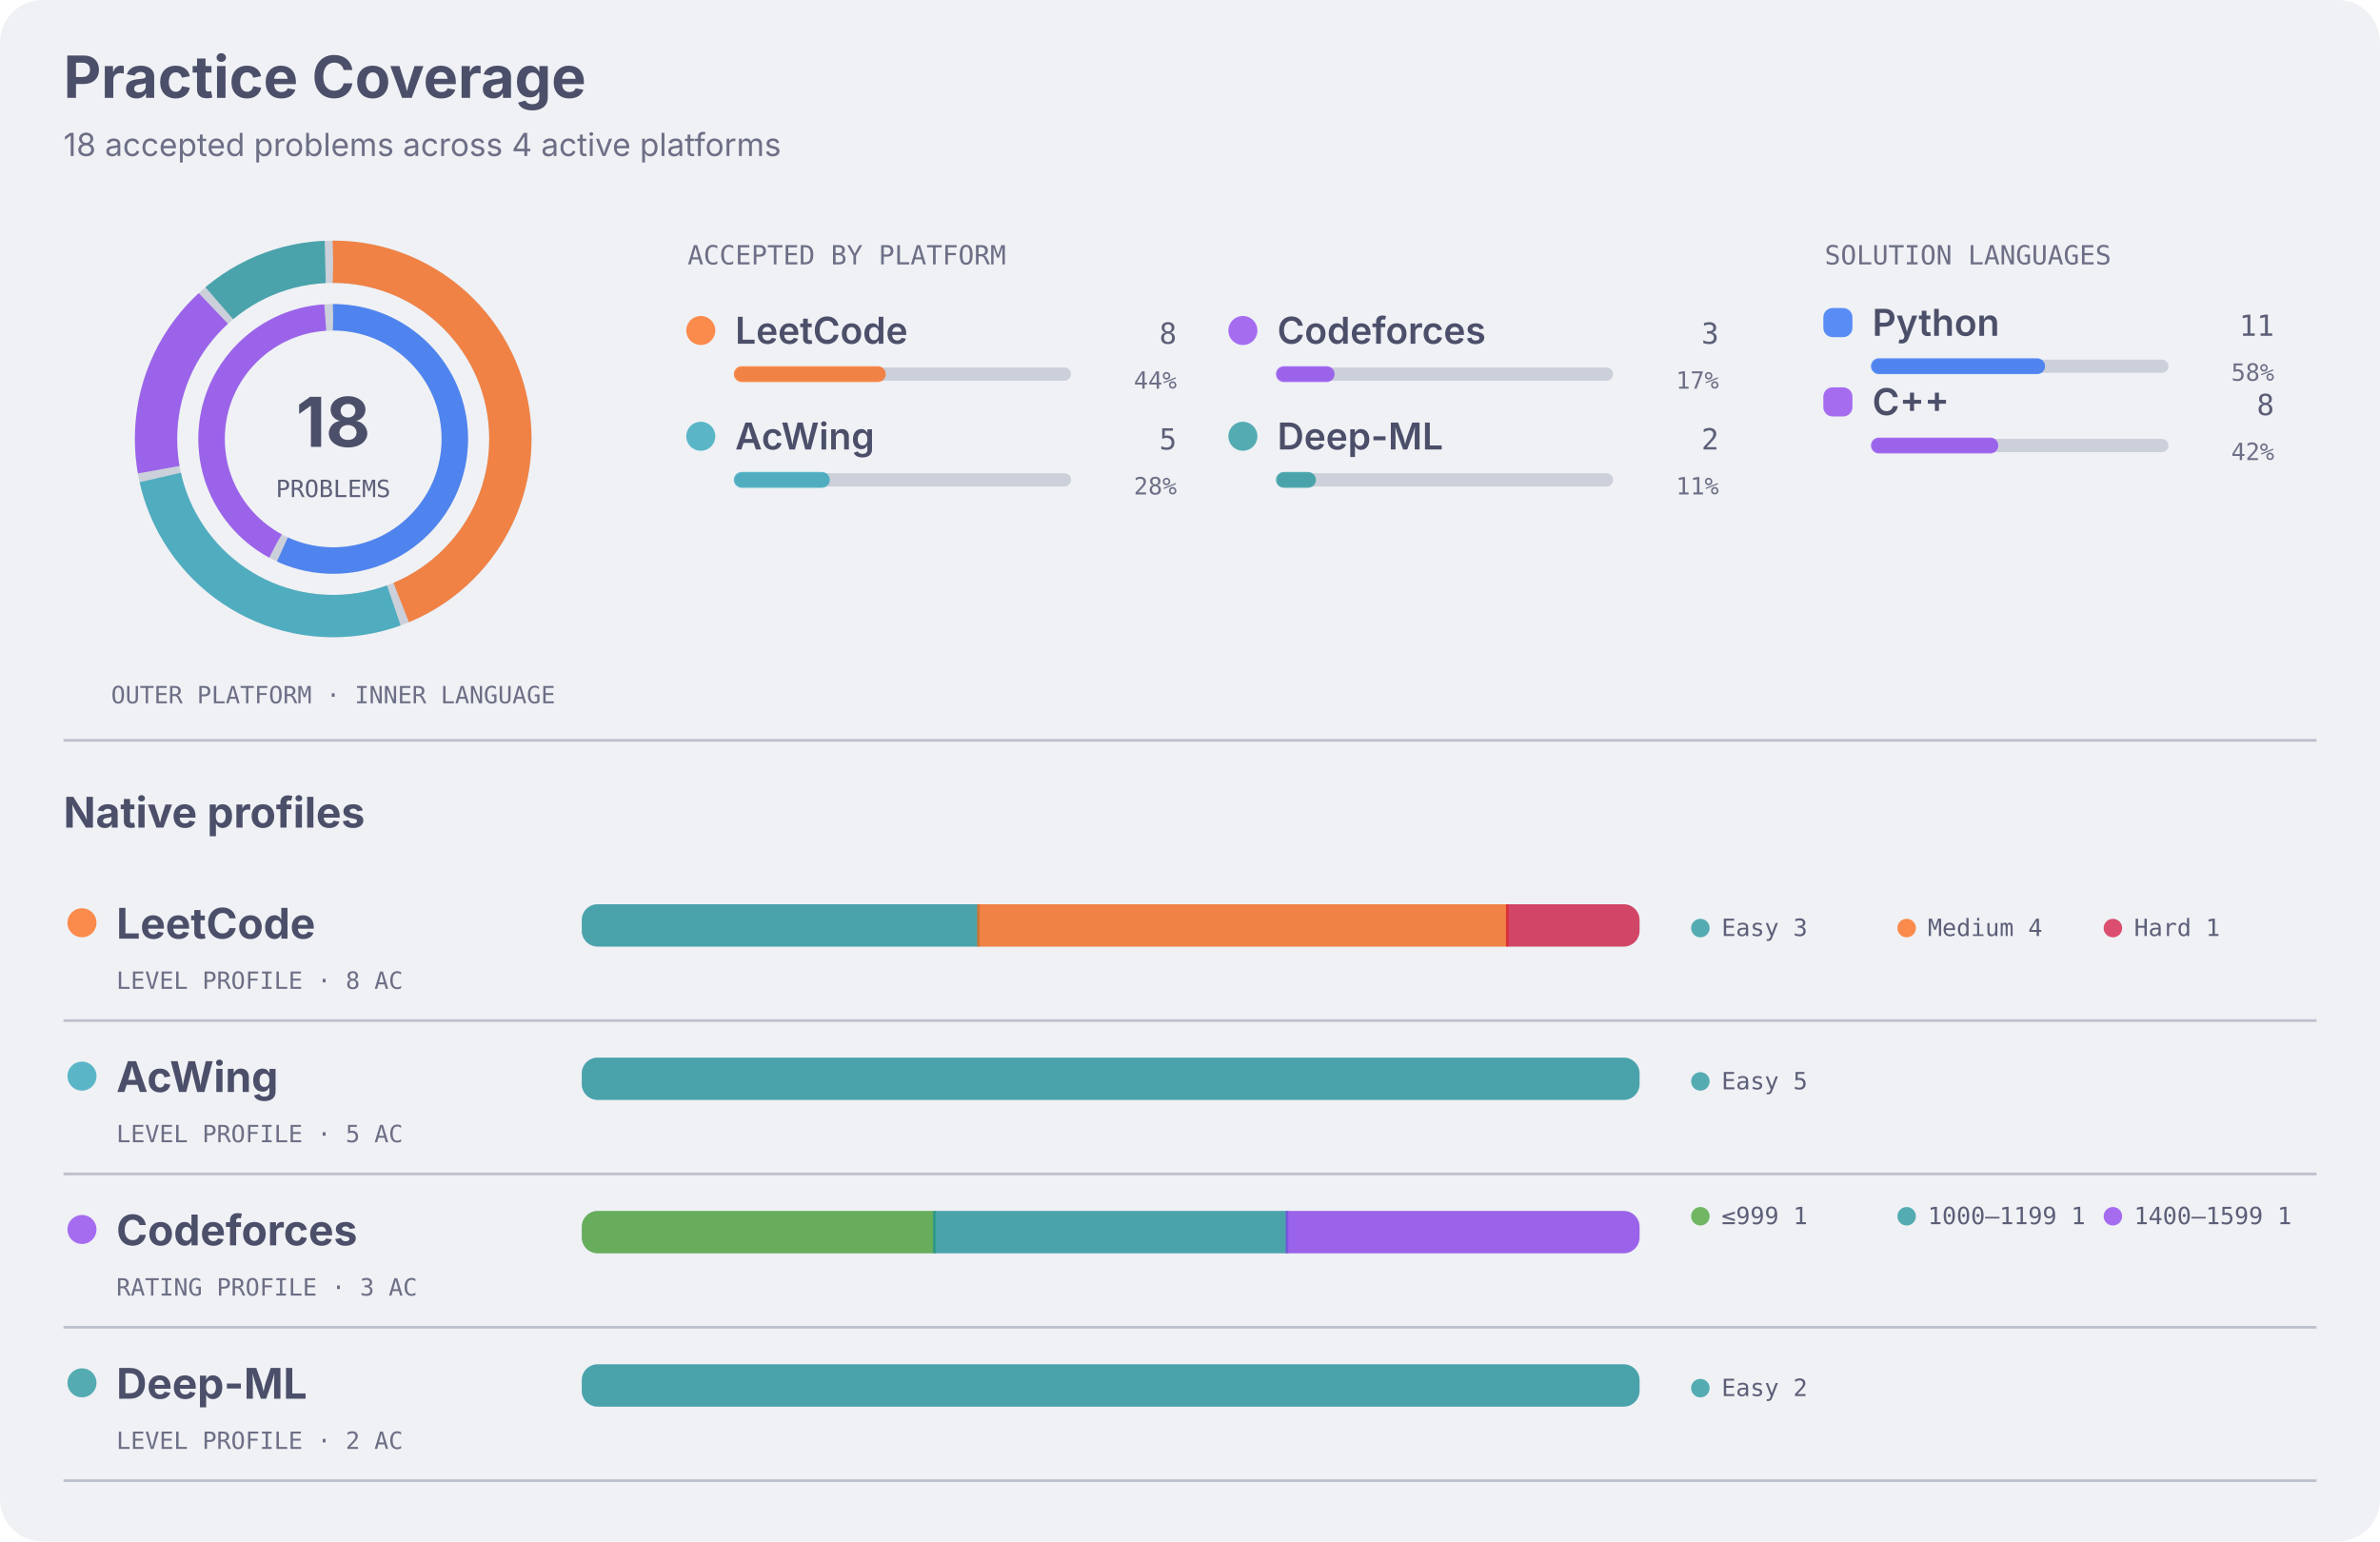
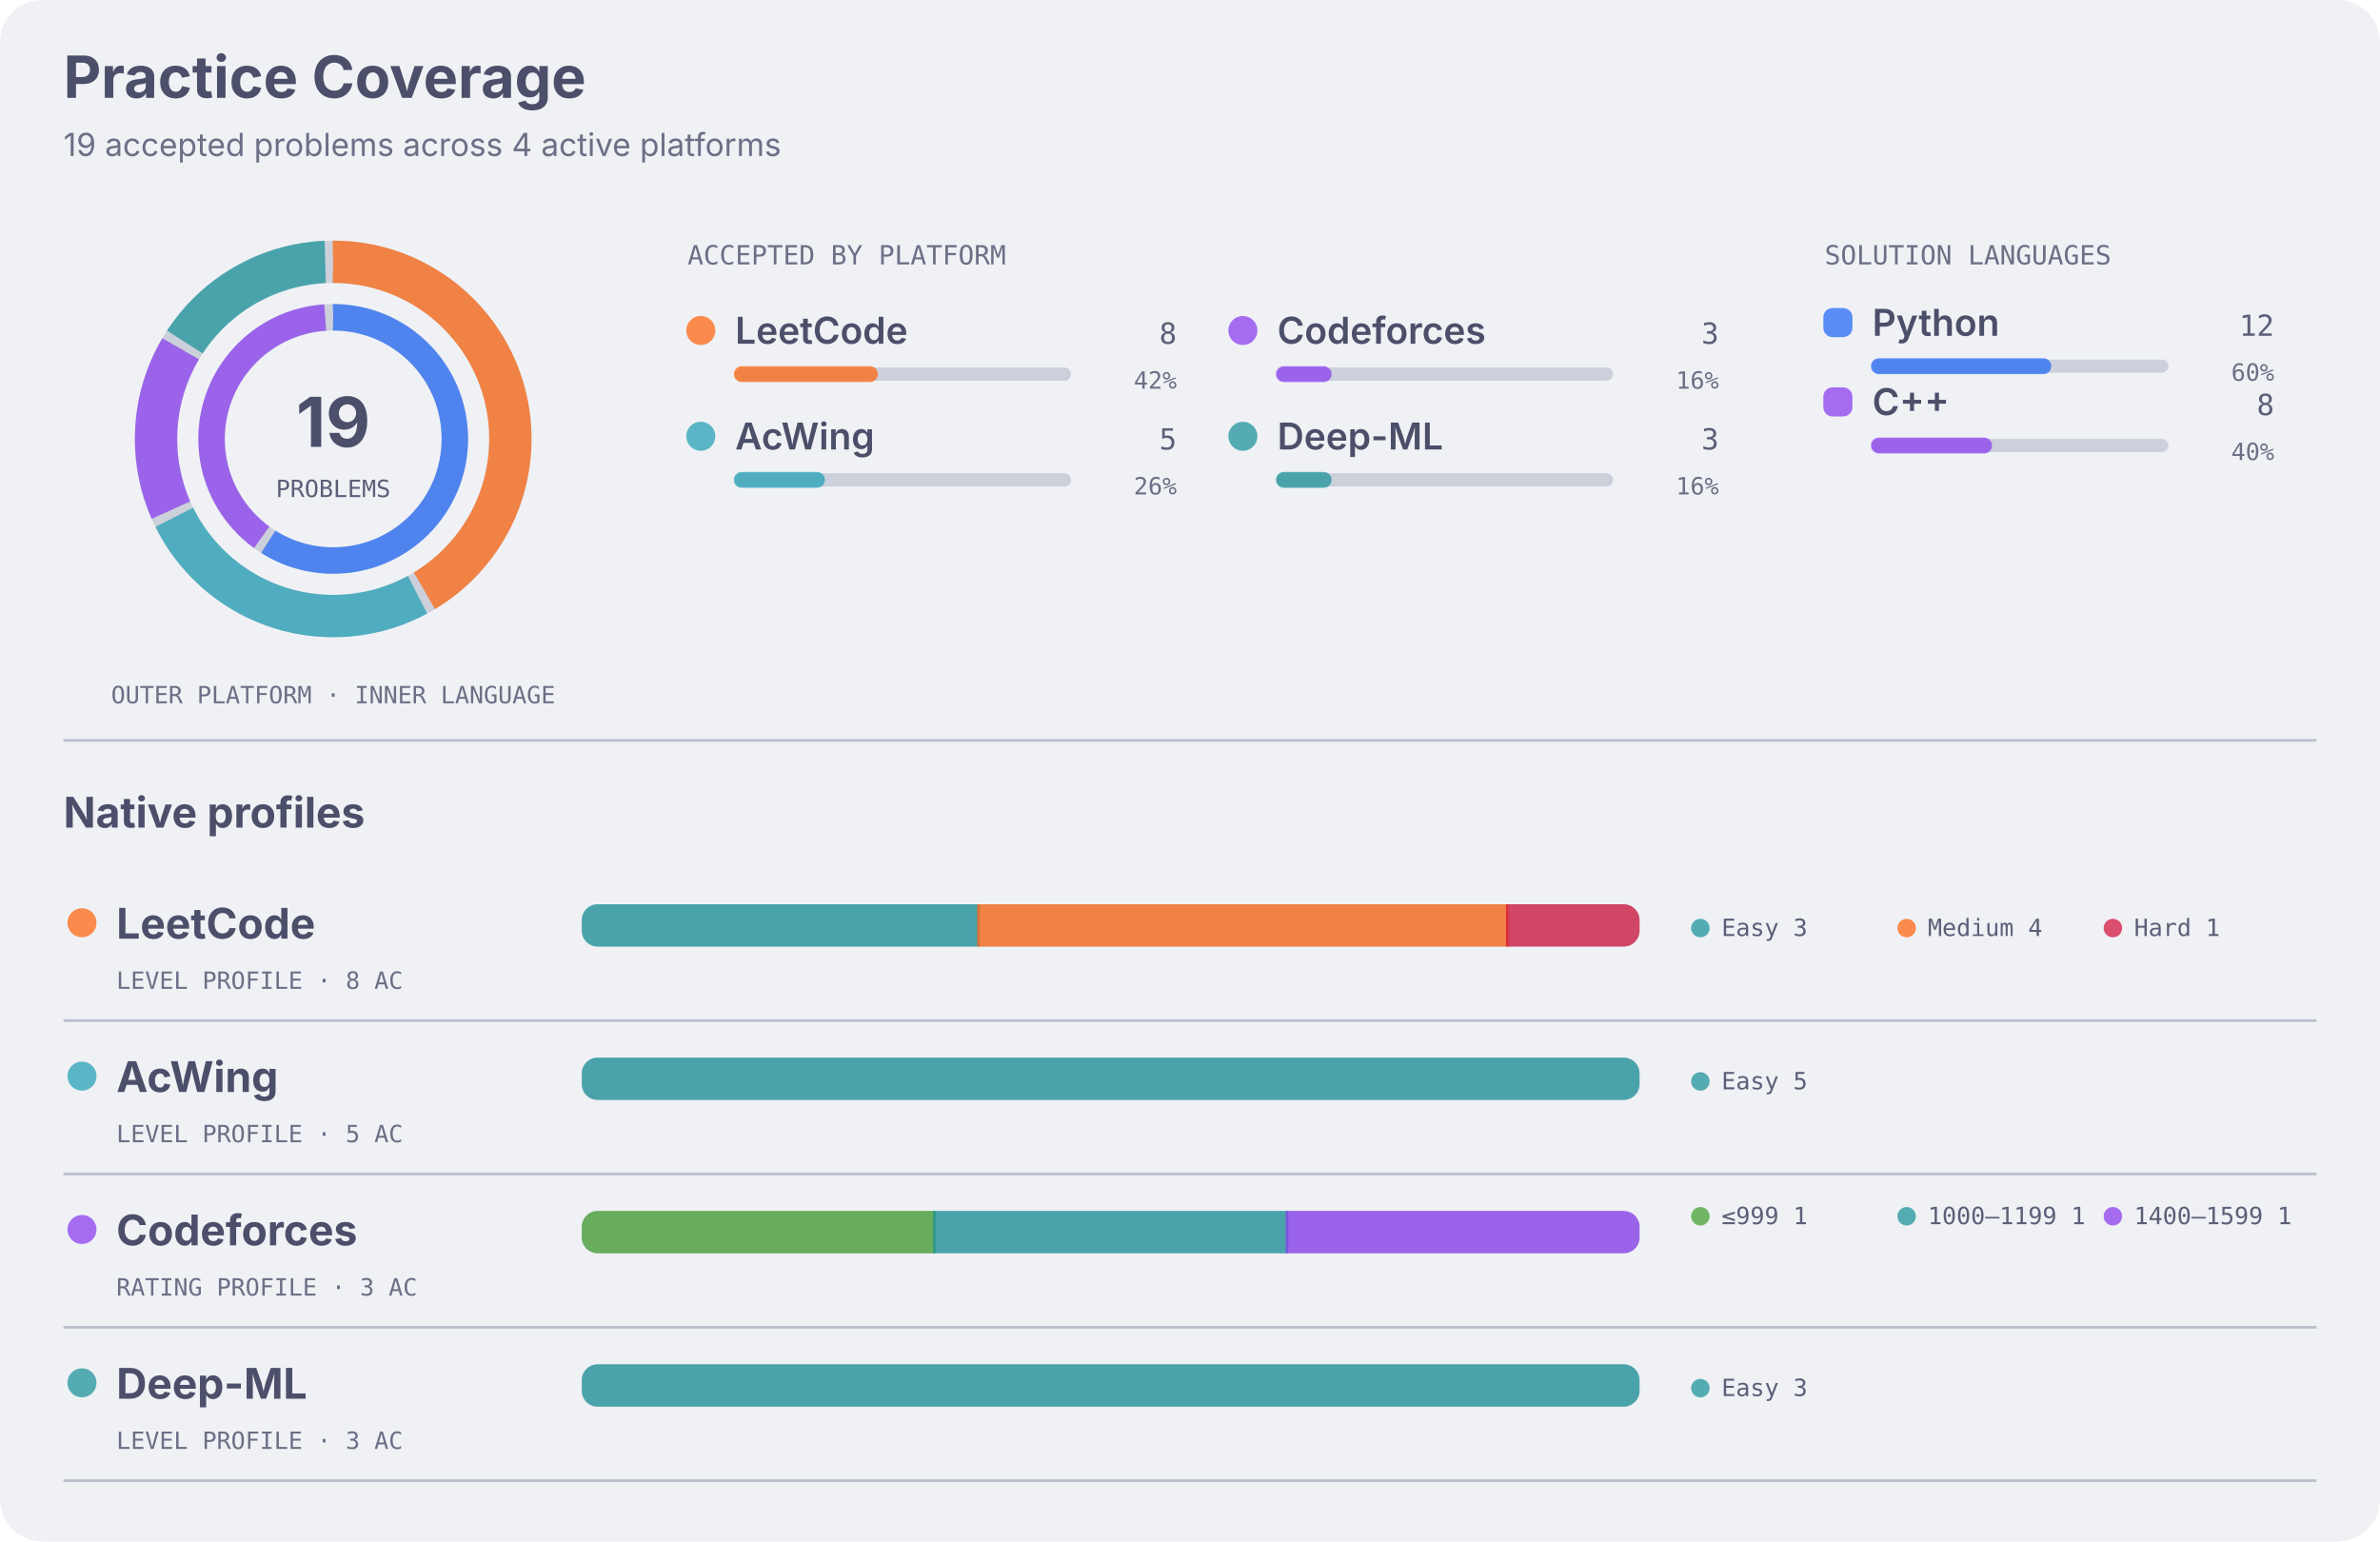
<svg xmlns="http://www.w3.org/2000/svg" width="900" height="583" viewBox="0 0 900 583" role="img" aria-labelledby="coverage-title coverage-desc">
  <style>
    .coverage-background { fill: #eff1f5; }
    .coverage-primary { fill: #4c4f69; }
    .coverage-secondary { fill: #5c5f77; }
    .coverage-muted { fill: #6c6f85; }
    .coverage-track { fill: #ccd0da; }
    .coverage-track-stroke { stroke: #ccd0da; }
    .coverage-divider { stroke: #bcc0cc; }
    .coverage-yellow { fill: #df8e1d; stroke: #df8e1d; }
    .coverage-blue { fill: #1e66f5; stroke: #1e66f5; }
    .coverage-sapphire { fill: #209fb5; stroke: #209fb5; }
    .coverage-mauve { fill: #8839ef; stroke: #8839ef; }
    .coverage-green { fill: #40a02b; stroke: #40a02b; }
    .coverage-peach { fill: #fe640b; stroke: #fe640b; }
    .coverage-red { fill: #d20f39; stroke: #d20f39; }
    .coverage-teal { fill: #179299; stroke: #179299; }
    .coverage-overlay { fill: #7c7f93; stroke: #7c7f93; }
    .coverage-accent { opacity: 0.72; }
    .coverage-empty { opacity: 0.32; }
    @media (prefers-color-scheme: dark) {
      .coverage-background { fill: #1e1e2e; }
      .coverage-primary { fill: #cdd6f4; }
      .coverage-secondary { fill: #bac2de; }
      .coverage-muted { fill: #a6adc8; }
      .coverage-track { fill: #313244; }
      .coverage-track-stroke { stroke: #313244; }
      .coverage-divider { stroke: #45475a; }
      .coverage-yellow { fill: #f9e2af; stroke: #f9e2af; }
      .coverage-blue { fill: #89b4fa; stroke: #89b4fa; }
      .coverage-sapphire { fill: #74c7ec; stroke: #74c7ec; }
      .coverage-mauve { fill: #cba6f7; stroke: #cba6f7; }
      .coverage-green { fill: #a6e3a1; stroke: #a6e3a1; }
      .coverage-peach { fill: #fab387; stroke: #fab387; }
      .coverage-red { fill: #f38ba8; stroke: #f38ba8; }
      .coverage-teal { fill: #94e2d5; stroke: #94e2d5; }
      .coverage-overlay { fill: #9399b2; stroke: #9399b2; }
      .coverage-accent { opacity: 1; }
      .coverage-empty { opacity: 0.45; }
    }
  </style>
  <rect class="coverage-background" width="900" height="583" rx="16" />
  <text class="coverage-primary" x="24" y="37" font-family="-apple-system,BlinkMacSystemFont,Segoe UI,sans-serif" font-size="22" font-weight="700">Practice Coverage</text>
-   <text class="coverage-muted" x="24" y="59" font-family="-apple-system,BlinkMacSystemFont,Segoe UI,sans-serif" font-size="12">18 accepted problems across 4 active platforms</text>
+   <text class="coverage-muted" x="24" y="59" font-family="-apple-system,BlinkMacSystemFont,Segoe UI,sans-serif" font-size="12">19 accepted problems across 4 active platforms</text>
  <circle class="coverage-track-stroke" cx="126" cy="166" r="67" fill="none" stroke-width="16" />
-   <circle class="coverage-accent coverage-peach" cx="126" cy="166" r="67" style="fill:none" stroke-width="16" stroke-dasharray="184.10 236.87" stroke-dashoffset="-0.00" transform="rotate(-90 126 166)" data-ring="platform" data-segment="LeetCode" data-count="8">
+   <circle class="coverage-accent coverage-peach" cx="126" cy="166" r="67" style="fill:none" stroke-width="16" stroke-dasharray="174.25 246.72" stroke-dashoffset="-0.00" transform="rotate(-90 126 166)" data-ring="platform" data-segment="LeetCode" data-count="8">
    </circle>
-   <circle class="coverage-accent coverage-sapphire" cx="126" cy="166" r="67" style="fill:none" stroke-width="16" stroke-dasharray="113.94 307.04" stroke-dashoffset="-187.10" transform="rotate(-90 126 166)" data-ring="platform" data-segment="AcWing" data-count="5">
+   <circle class="coverage-accent coverage-sapphire" cx="126" cy="166" r="67" style="fill:none" stroke-width="16" stroke-dasharray="107.78 313.19" stroke-dashoffset="-177.25" transform="rotate(-90 126 166)" data-ring="platform" data-segment="AcWing" data-count="5">
    </circle>
-   <circle class="coverage-accent coverage-mauve" cx="126" cy="166" r="67" style="fill:none" stroke-width="16" stroke-dasharray="67.16 353.81" stroke-dashoffset="-304.04" transform="rotate(-90 126 166)" data-ring="platform" data-segment="Codeforces" data-count="3">
+   <circle class="coverage-accent coverage-mauve" cx="126" cy="166" r="67" style="fill:none" stroke-width="16" stroke-dasharray="63.47 357.50" stroke-dashoffset="-288.03" transform="rotate(-90 126 166)" data-ring="platform" data-segment="Codeforces" data-count="3">
    </circle>
-   <circle class="coverage-accent coverage-teal" cx="126" cy="166" r="67" style="fill:none" stroke-width="16" stroke-dasharray="43.77 377.20" stroke-dashoffset="-374.20" transform="rotate(-90 126 166)" data-ring="platform" data-segment="Deep-ML" data-count="2">
+   <circle class="coverage-accent coverage-teal" cx="126" cy="166" r="67" style="fill:none" stroke-width="16" stroke-dasharray="63.47 357.50" stroke-dashoffset="-354.50" transform="rotate(-90 126 166)" data-ring="platform" data-segment="Deep-ML" data-count="3">
    </circle>
  <circle class="coverage-track-stroke" cx="126" cy="166" r="46" fill="none" stroke-width="10" />
-   <circle class="coverage-accent coverage-blue" cx="126" cy="166" r="46" style="fill:none" stroke-width="10" stroke-dasharray="164.33 124.70" stroke-dashoffset="-0.00" transform="rotate(-90 126 166)" data-ring="language" data-segment="Python" data-count="11">
+   <circle class="coverage-accent coverage-blue" cx="126" cy="166" r="46" style="fill:none" stroke-width="10" stroke-dasharray="170.42 118.61" stroke-dashoffset="-0.00" transform="rotate(-90 126 166)" data-ring="language" data-segment="Python" data-count="12">
    </circle>
-   <circle class="coverage-accent coverage-mauve" cx="126" cy="166" r="46" style="fill:none" stroke-width="10" stroke-dasharray="118.70 170.33" stroke-dashoffset="-167.33" transform="rotate(-90 126 166)" data-ring="language" data-segment="C++" data-count="8">
+   <circle class="coverage-accent coverage-mauve" cx="126" cy="166" r="46" style="fill:none" stroke-width="10" stroke-dasharray="112.61 176.42" stroke-dashoffset="-173.42" transform="rotate(-90 126 166)" data-ring="language" data-segment="C++" data-count="8">
    </circle>
-   <text class="coverage-primary" x="126" y="169" text-anchor="middle" font-family="-apple-system,BlinkMacSystemFont,Segoe UI,sans-serif" font-size="26" font-weight="700">18</text>
+   <text class="coverage-primary" x="126" y="169" text-anchor="middle" font-family="-apple-system,BlinkMacSystemFont,Segoe UI,sans-serif" font-size="26" font-weight="700">19</text>
  <text class="coverage-secondary" x="126" y="188" text-anchor="middle" font-family="ui-monospace,SFMono-Regular,Menlo,monospace" font-size="9">PROBLEMS</text>
  <text class="coverage-muted" x="126" y="266" text-anchor="middle" font-family="ui-monospace,SFMono-Regular,Menlo,monospace" font-size="9">OUTER PLATFORM · INNER LANGUAGE</text>
  <text class="coverage-muted" x="260" y="100" font-family="ui-monospace,SFMono-Regular,Menlo,monospace" font-size="10">ACCEPTED BY PLATFORM</text>
  <text class="coverage-muted" x="690" y="100" font-family="ui-monospace,SFMono-Regular,Menlo,monospace" font-size="10">SOLUTION LANGUAGES</text>
  <circle class="coverage-accent coverage-peach" cx="265" cy="125" r="5" />
  <text class="coverage-primary" x="278" y="130" font-family="-apple-system,BlinkMacSystemFont,Segoe UI,sans-serif" font-size="14" font-weight="600">LeetCode</text>
  <text class="coverage-secondary" x="445" y="130" text-anchor="end" font-family="ui-monospace,SFMono-Regular,Menlo,monospace" font-size="11">8</text>
  <rect class="coverage-track" x="278" y="139" width="127" height="5" rx="2.5" />
-   <rect class="coverage-accent coverage-peach" x="278" y="139" width="56.44" height="5" rx="2.5" data-share="44.4" data-count="8">
+   <rect class="coverage-accent coverage-peach" x="278" y="139" width="53.47" height="5" rx="2.5" data-share="42.1" data-count="8">
    </rect>
-   <text class="coverage-muted" x="445" y="147" text-anchor="end" font-family="ui-monospace,SFMono-Regular,Menlo,monospace" font-size="9">44%</text>
+   <text class="coverage-muted" x="445" y="147" text-anchor="end" font-family="ui-monospace,SFMono-Regular,Menlo,monospace" font-size="9">42%</text>
  <circle class="coverage-accent coverage-sapphire" cx="265" cy="165" r="5" />
  <text class="coverage-primary" x="278" y="170" font-family="-apple-system,BlinkMacSystemFont,Segoe UI,sans-serif" font-size="14" font-weight="600">AcWing</text>
  <text class="coverage-secondary" x="445" y="170" text-anchor="end" font-family="ui-monospace,SFMono-Regular,Menlo,monospace" font-size="11">5</text>
  <rect class="coverage-track" x="278" y="179" width="127" height="5" rx="2.5" />
-   <rect class="coverage-accent coverage-sapphire" x="278" y="179" width="35.28" height="5" rx="2.5" data-share="27.8" data-count="5">
+   <rect class="coverage-accent coverage-sapphire" x="278" y="179" width="33.42" height="5" rx="2.5" data-share="26.3" data-count="5">
    </rect>
-   <text class="coverage-muted" x="445" y="187" text-anchor="end" font-family="ui-monospace,SFMono-Regular,Menlo,monospace" font-size="9">28%</text>
+   <text class="coverage-muted" x="445" y="187" text-anchor="end" font-family="ui-monospace,SFMono-Regular,Menlo,monospace" font-size="9">26%</text>
  <circle class="coverage-accent coverage-mauve" cx="470" cy="125" r="5" />
  <text class="coverage-primary" x="483" y="130" font-family="-apple-system,BlinkMacSystemFont,Segoe UI,sans-serif" font-size="14" font-weight="600">Codeforces</text>
  <text class="coverage-secondary" x="650" y="130" text-anchor="end" font-family="ui-monospace,SFMono-Regular,Menlo,monospace" font-size="11">3</text>
  <rect class="coverage-track" x="483" y="139" width="127" height="5" rx="2.5" />
-   <rect class="coverage-accent coverage-mauve" x="483" y="139" width="21.17" height="5" rx="2.5" data-share="16.7" data-count="3">
+   <rect class="coverage-accent coverage-mauve" x="483" y="139" width="20.05" height="5" rx="2.5" data-share="15.8" data-count="3">
    </rect>
-   <text class="coverage-muted" x="650" y="147" text-anchor="end" font-family="ui-monospace,SFMono-Regular,Menlo,monospace" font-size="9">17%</text>
+   <text class="coverage-muted" x="650" y="147" text-anchor="end" font-family="ui-monospace,SFMono-Regular,Menlo,monospace" font-size="9">16%</text>
  <circle class="coverage-accent coverage-teal" cx="470" cy="165" r="5" />
  <text class="coverage-primary" x="483" y="170" font-family="-apple-system,BlinkMacSystemFont,Segoe UI,sans-serif" font-size="14" font-weight="600">Deep-ML</text>
-   <text class="coverage-secondary" x="650" y="170" text-anchor="end" font-family="ui-monospace,SFMono-Regular,Menlo,monospace" font-size="11">2</text>
+   <text class="coverage-secondary" x="650" y="170" text-anchor="end" font-family="ui-monospace,SFMono-Regular,Menlo,monospace" font-size="11">3</text>
  <rect class="coverage-track" x="483" y="179" width="127" height="5" rx="2.5" />
-   <rect class="coverage-accent coverage-teal" x="483" y="179" width="14.11" height="5" rx="2.5" data-share="11.1" data-count="2">
+   <rect class="coverage-accent coverage-teal" x="483" y="179" width="20.05" height="5" rx="2.5" data-share="15.8" data-count="3">
    </rect>
-   <text class="coverage-muted" x="650" y="187" text-anchor="end" font-family="ui-monospace,SFMono-Regular,Menlo,monospace" font-size="9">11%</text>
+   <text class="coverage-muted" x="650" y="187" text-anchor="end" font-family="ui-monospace,SFMono-Regular,Menlo,monospace" font-size="9">16%</text>
  <rect class="coverage-accent coverage-blue" x="690" y="117" width="10" height="10" rx="3" />
  <text class="coverage-primary" x="708" y="127" font-family="-apple-system,BlinkMacSystemFont,Segoe UI,sans-serif" font-size="14" font-weight="600">Python</text>
-   <text class="coverage-secondary" x="860" y="127" text-anchor="end" font-family="ui-monospace,SFMono-Regular,Menlo,monospace" font-size="11">11</text>
+   <text class="coverage-secondary" x="860" y="127" text-anchor="end" font-family="ui-monospace,SFMono-Regular,Menlo,monospace" font-size="11">12</text>
  <rect class="coverage-track" x="708" y="136" width="112" height="5" rx="2.5" />
-   <rect class="coverage-accent coverage-blue" x="708" y="136" width="64.84" height="5" rx="2.5" data-share="57.9" data-count="11">
+   <rect class="coverage-accent coverage-blue" x="708" y="136" width="67.20" height="5" rx="2.5" data-share="60.0" data-count="12">
    </rect>
-   <text class="coverage-muted" x="860" y="144" text-anchor="end" font-family="ui-monospace,SFMono-Regular,Menlo,monospace" font-size="9">58%</text>
+   <text class="coverage-muted" x="860" y="144" text-anchor="end" font-family="ui-monospace,SFMono-Regular,Menlo,monospace" font-size="9">60%</text>
  <rect class="coverage-accent coverage-mauve" x="690" y="147" width="10" height="10" rx="3" />
  <text class="coverage-primary" x="708" y="157" font-family="-apple-system,BlinkMacSystemFont,Segoe UI,sans-serif" font-size="14" font-weight="600">C++</text>
  <text class="coverage-secondary" x="860" y="157" text-anchor="end" font-family="ui-monospace,SFMono-Regular,Menlo,monospace" font-size="11">8</text>
  <rect class="coverage-track" x="708" y="166" width="112" height="5" rx="2.5" />
-   <rect class="coverage-accent coverage-mauve" x="708" y="166" width="47.16" height="5" rx="2.5" data-share="42.1" data-count="8">
+   <rect class="coverage-accent coverage-mauve" x="708" y="166" width="44.80" height="5" rx="2.5" data-share="40.0" data-count="8">
    </rect>
-   <text class="coverage-muted" x="860" y="174" text-anchor="end" font-family="ui-monospace,SFMono-Regular,Menlo,monospace" font-size="9">42%</text>
+   <text class="coverage-muted" x="860" y="174" text-anchor="end" font-family="ui-monospace,SFMono-Regular,Menlo,monospace" font-size="9">40%</text>
  <line class="coverage-divider" x1="24" y1="280" x2="876" y2="280" />
  <text class="coverage-primary" x="24" y="313" font-family="-apple-system,BlinkMacSystemFont,Segoe UI,sans-serif" font-size="16" font-weight="700">Native profiles</text>
  <circle class="coverage-accent coverage-peach" cx="31" cy="349" r="5" />
  <text class="coverage-primary" x="44" y="355" font-family="-apple-system,BlinkMacSystemFont,Segoe UI,sans-serif" font-size="16" font-weight="650">LeetCode</text>
  <text class="coverage-muted" x="44" y="374" font-family="ui-monospace,SFMono-Regular,Menlo,monospace" font-size="9">LEVEL PROFILE · 8 AC</text>
  <rect class="coverage-track" x="220" y="342" width="400" height="16" rx="6" />
  <clipPath id="leetcode-profile-clip">
    <rect x="220" y="342" width="400" height="16" rx="6" />
  </clipPath>
  <rect x="220.00" y="342" width="150.00" height="16" class="coverage-accent coverage-teal" clip-path="url(#leetcode-profile-clip)" data-profile="leetcode" data-segment="Easy" data-count="3">
    </rect>
  <rect x="370.00" y="342" width="200.00" height="16" class="coverage-accent coverage-peach" clip-path="url(#leetcode-profile-clip)" data-profile="leetcode" data-segment="Medium" data-count="4">
    </rect>
  <rect x="570.00" y="342" width="50.00" height="16" class="coverage-accent coverage-red" clip-path="url(#leetcode-profile-clip)" data-profile="leetcode" data-segment="Hard" data-count="1">
    </rect>
  <circle class="coverage-accent coverage-teal" cx="643" cy="351" r="3" />
  <text class="coverage-secondary" x="651" y="354" font-family="ui-monospace,SFMono-Regular,Menlo,monospace" font-size="9" data-profile-summary="leetcode" data-segment="Easy" data-count="3">Easy 3</text>
  <circle class="coverage-accent coverage-peach" cx="721" cy="351" r="3" />
  <text class="coverage-secondary" x="729" y="354" font-family="ui-monospace,SFMono-Regular,Menlo,monospace" font-size="9" data-profile-summary="leetcode" data-segment="Medium" data-count="4">Medium 4</text>
  <circle class="coverage-accent coverage-red" cx="799" cy="351" r="3" />
  <text class="coverage-secondary" x="807" y="354" font-family="ui-monospace,SFMono-Regular,Menlo,monospace" font-size="9" data-profile-summary="leetcode" data-segment="Hard" data-count="1">Hard 1</text>
  <line class="coverage-divider" x1="24" y1="386" x2="876" y2="386" />
  <circle class="coverage-accent coverage-sapphire" cx="31" cy="407" r="5" />
  <text class="coverage-primary" x="44" y="413" font-family="-apple-system,BlinkMacSystemFont,Segoe UI,sans-serif" font-size="16" font-weight="650">AcWing</text>
  <text class="coverage-muted" x="44" y="432" font-family="ui-monospace,SFMono-Regular,Menlo,monospace" font-size="9">LEVEL PROFILE · 5 AC</text>
  <rect class="coverage-track" x="220" y="400" width="400" height="16" rx="6" />
  <clipPath id="acwing-profile-clip">
    <rect x="220" y="400" width="400" height="16" rx="6" />
  </clipPath>
  <rect x="220.00" y="400" width="400.00" height="16" class="coverage-accent coverage-teal" clip-path="url(#acwing-profile-clip)" data-profile="acwing" data-segment="Easy" data-count="5">
    </rect>
  <circle class="coverage-accent coverage-teal" cx="643" cy="409" r="3" />
  <text class="coverage-secondary" x="651" y="412" font-family="ui-monospace,SFMono-Regular,Menlo,monospace" font-size="9" data-profile-summary="acwing" data-segment="Easy" data-count="5">Easy 5</text>
  <line class="coverage-divider" x1="24" y1="444" x2="876" y2="444" />
  <circle class="coverage-accent coverage-mauve" cx="31" cy="465" r="5" />
  <text class="coverage-primary" x="44" y="471" font-family="-apple-system,BlinkMacSystemFont,Segoe UI,sans-serif" font-size="16" font-weight="650">Codeforces</text>
  <text class="coverage-muted" x="44" y="490" font-family="ui-monospace,SFMono-Regular,Menlo,monospace" font-size="9">RATING PROFILE · 3 AC</text>
  <rect class="coverage-track" x="220" y="458" width="400" height="16" rx="6" />
  <clipPath id="codeforces-profile-clip">
    <rect x="220" y="458" width="400" height="16" rx="6" />
  </clipPath>
  <rect x="220.00" y="458" width="133.33" height="16" class="coverage-accent coverage-green" clip-path="url(#codeforces-profile-clip)" data-profile="codeforces" data-segment="≤999" data-count="1">
    </rect>
  <rect x="353.33" y="458" width="133.33" height="16" class="coverage-accent coverage-teal" clip-path="url(#codeforces-profile-clip)" data-profile="codeforces" data-segment="1000–1199" data-count="1">
    </rect>
  <rect x="486.67" y="458" width="133.33" height="16" class="coverage-accent coverage-mauve" clip-path="url(#codeforces-profile-clip)" data-profile="codeforces" data-segment="1400–1599" data-count="1">
    </rect>
  <circle class="coverage-accent coverage-green" cx="643" cy="460" r="3" />
  <text class="coverage-secondary" x="651" y="463" font-family="ui-monospace,SFMono-Regular,Menlo,monospace" font-size="9" data-profile-summary="codeforces" data-segment="≤999" data-count="1">≤999 1</text>
  <circle class="coverage-accent coverage-teal" cx="721" cy="460" r="3" />
  <text class="coverage-secondary" x="729" y="463" font-family="ui-monospace,SFMono-Regular,Menlo,monospace" font-size="9" data-profile-summary="codeforces" data-segment="1000–1199" data-count="1">1000–1199 1</text>
  <circle class="coverage-accent coverage-mauve" cx="799" cy="460" r="3" />
  <text class="coverage-secondary" x="807" y="463" font-family="ui-monospace,SFMono-Regular,Menlo,monospace" font-size="9" data-profile-summary="codeforces" data-segment="1400–1599" data-count="1">1400–1599 1</text>
  <line class="coverage-divider" x1="24" y1="502" x2="876" y2="502" />
  <circle class="coverage-accent coverage-teal" cx="31" cy="523" r="5" />
  <text class="coverage-primary" x="44" y="529" font-family="-apple-system,BlinkMacSystemFont,Segoe UI,sans-serif" font-size="16" font-weight="650">Deep-ML</text>
-   <text class="coverage-muted" x="44" y="548" font-family="ui-monospace,SFMono-Regular,Menlo,monospace" font-size="9">LEVEL PROFILE · 2 AC</text>
+   <text class="coverage-muted" x="44" y="548" font-family="ui-monospace,SFMono-Regular,Menlo,monospace" font-size="9">LEVEL PROFILE · 3 AC</text>
  <rect class="coverage-track" x="220" y="516" width="400" height="16" rx="6" />
  <clipPath id="deep-ml-profile-clip">
    <rect x="220" y="516" width="400" height="16" rx="6" />
  </clipPath>
-   <rect x="220.00" y="516" width="400.00" height="16" class="coverage-accent coverage-teal" clip-path="url(#deep-ml-profile-clip)" data-profile="deep-ml" data-segment="Easy" data-count="2">
+   <rect x="220.00" y="516" width="400.00" height="16" class="coverage-accent coverage-teal" clip-path="url(#deep-ml-profile-clip)" data-profile="deep-ml" data-segment="Easy" data-count="3">
    </rect>
  <circle class="coverage-accent coverage-teal" cx="643" cy="525" r="3" />
-   <text class="coverage-secondary" x="651" y="528" font-family="ui-monospace,SFMono-Regular,Menlo,monospace" font-size="9" data-profile-summary="deep-ml" data-segment="Easy" data-count="2">Easy 2</text>
+   <text class="coverage-secondary" x="651" y="528" font-family="ui-monospace,SFMono-Regular,Menlo,monospace" font-size="9" data-profile-summary="deep-ml" data-segment="Easy" data-count="3">Easy 3</text>
  <line class="coverage-divider" x1="24" y1="560" x2="876" y2="560" />
</svg>
